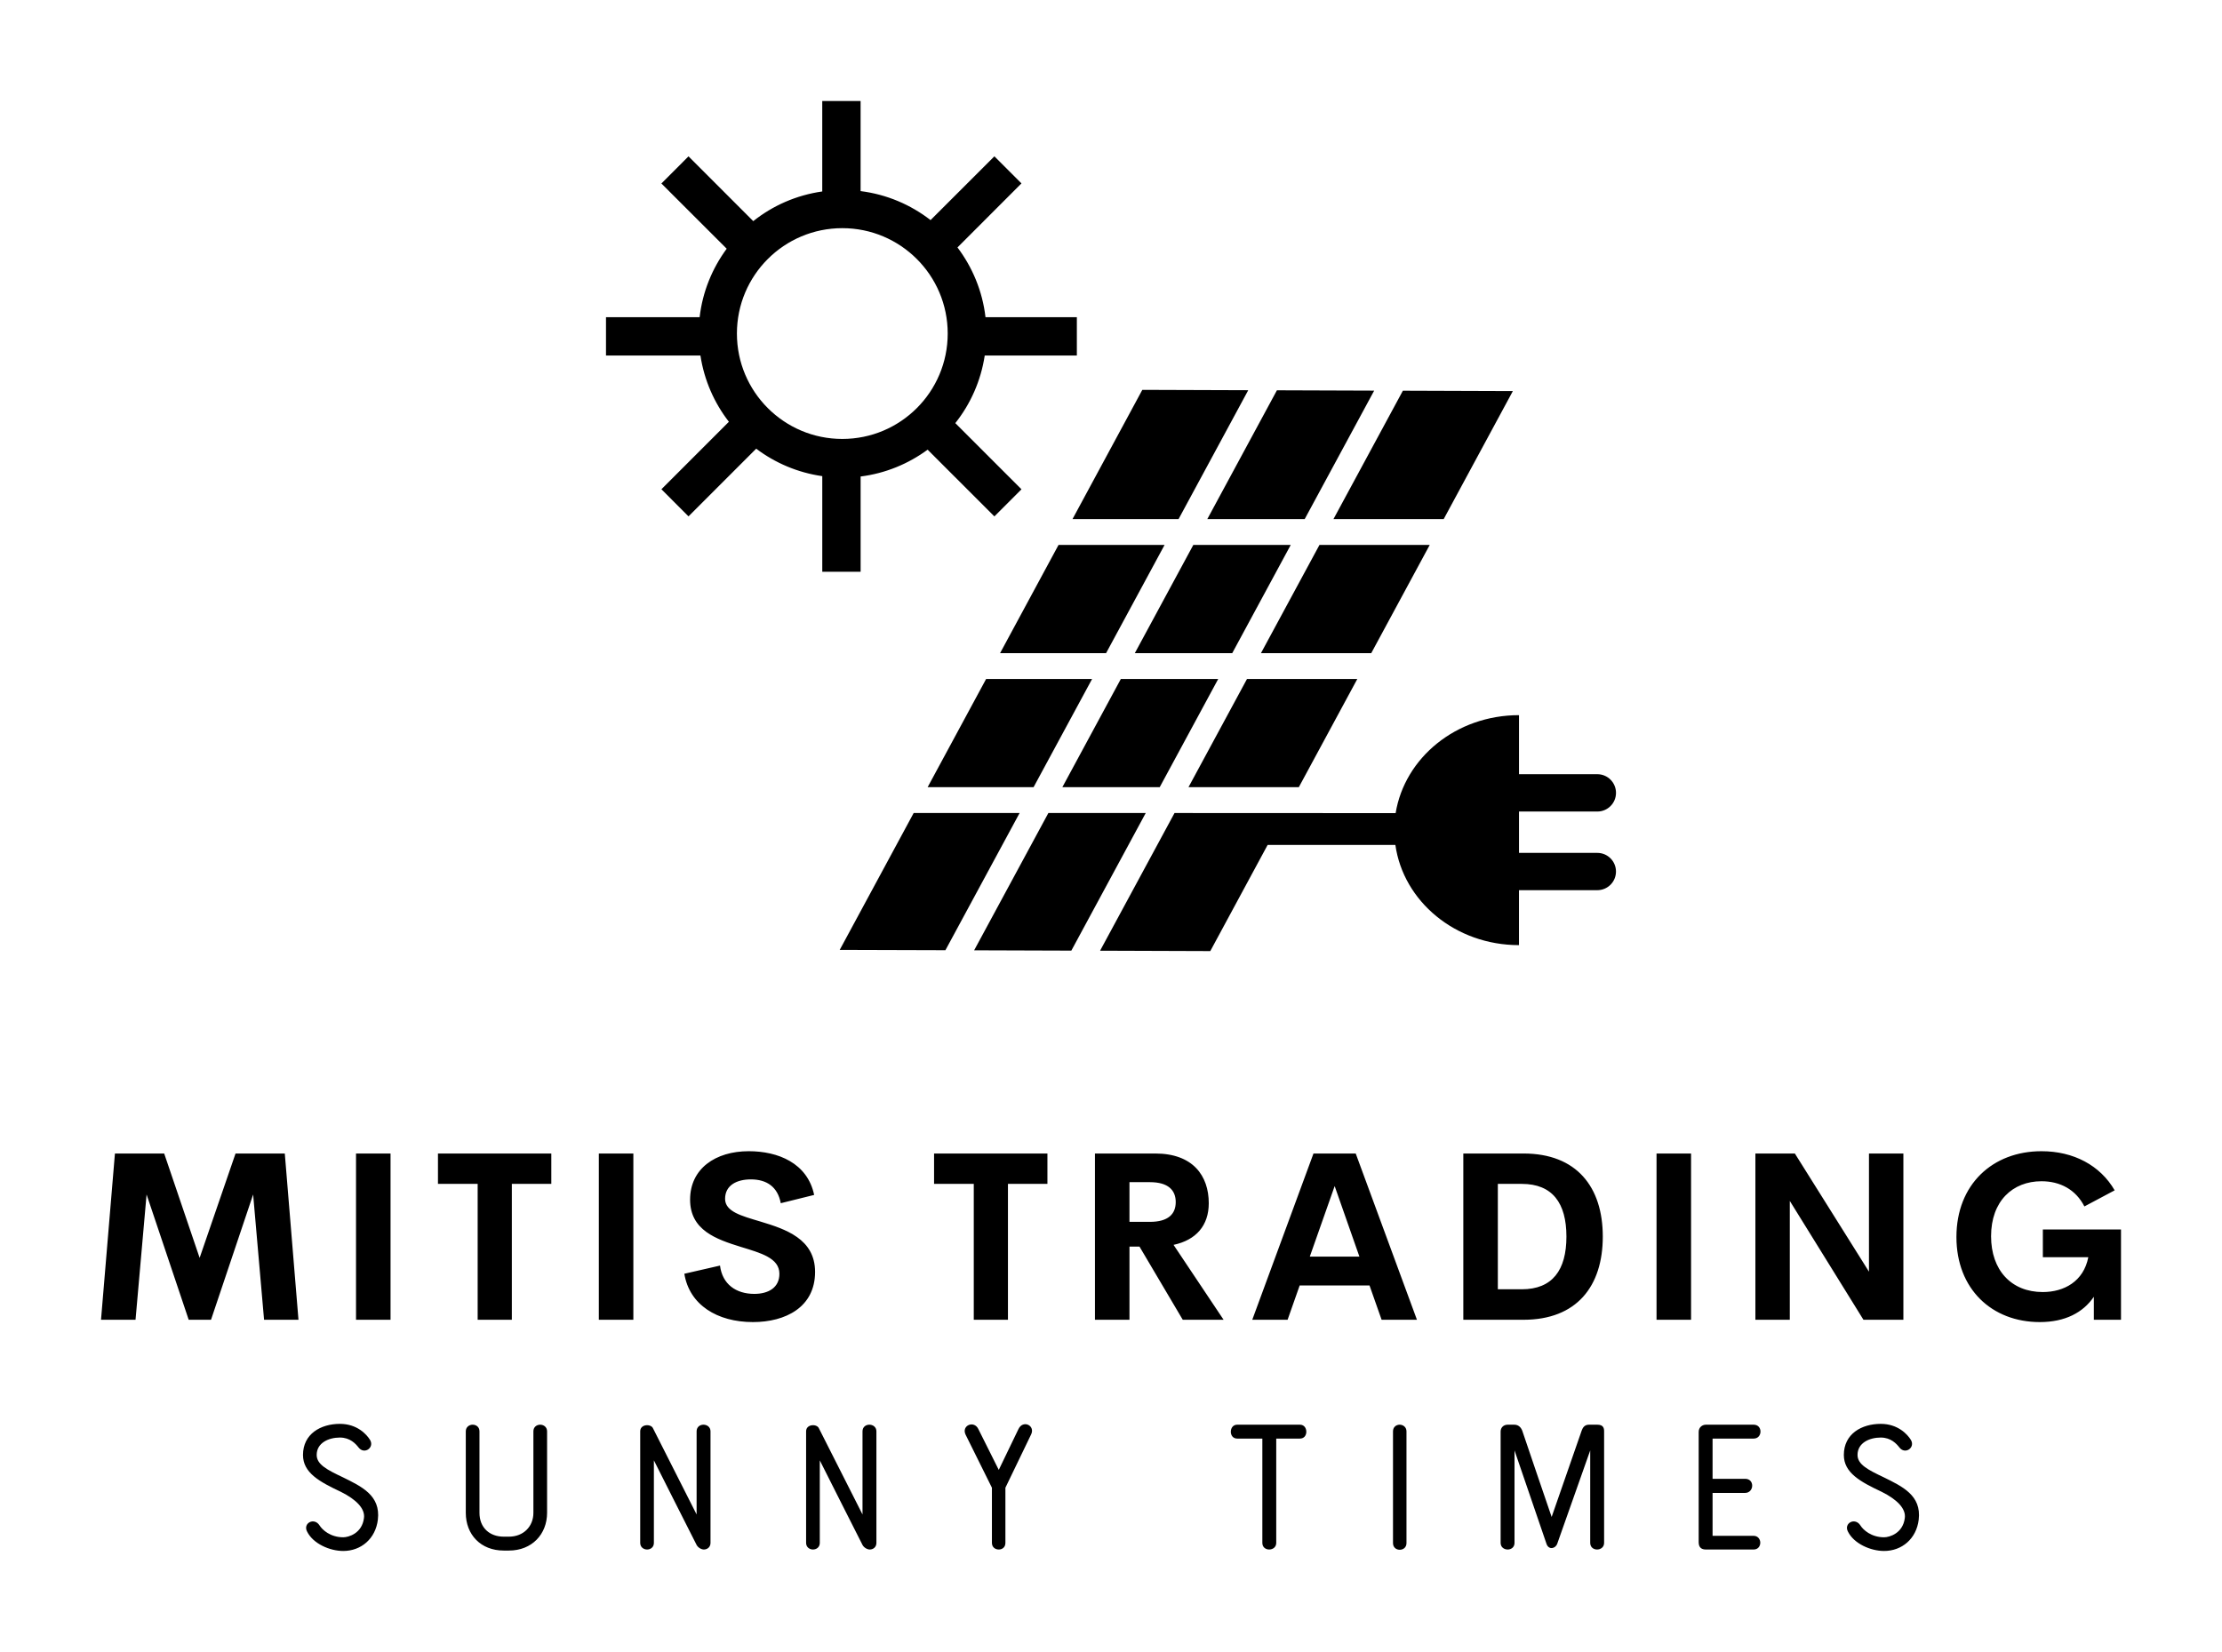
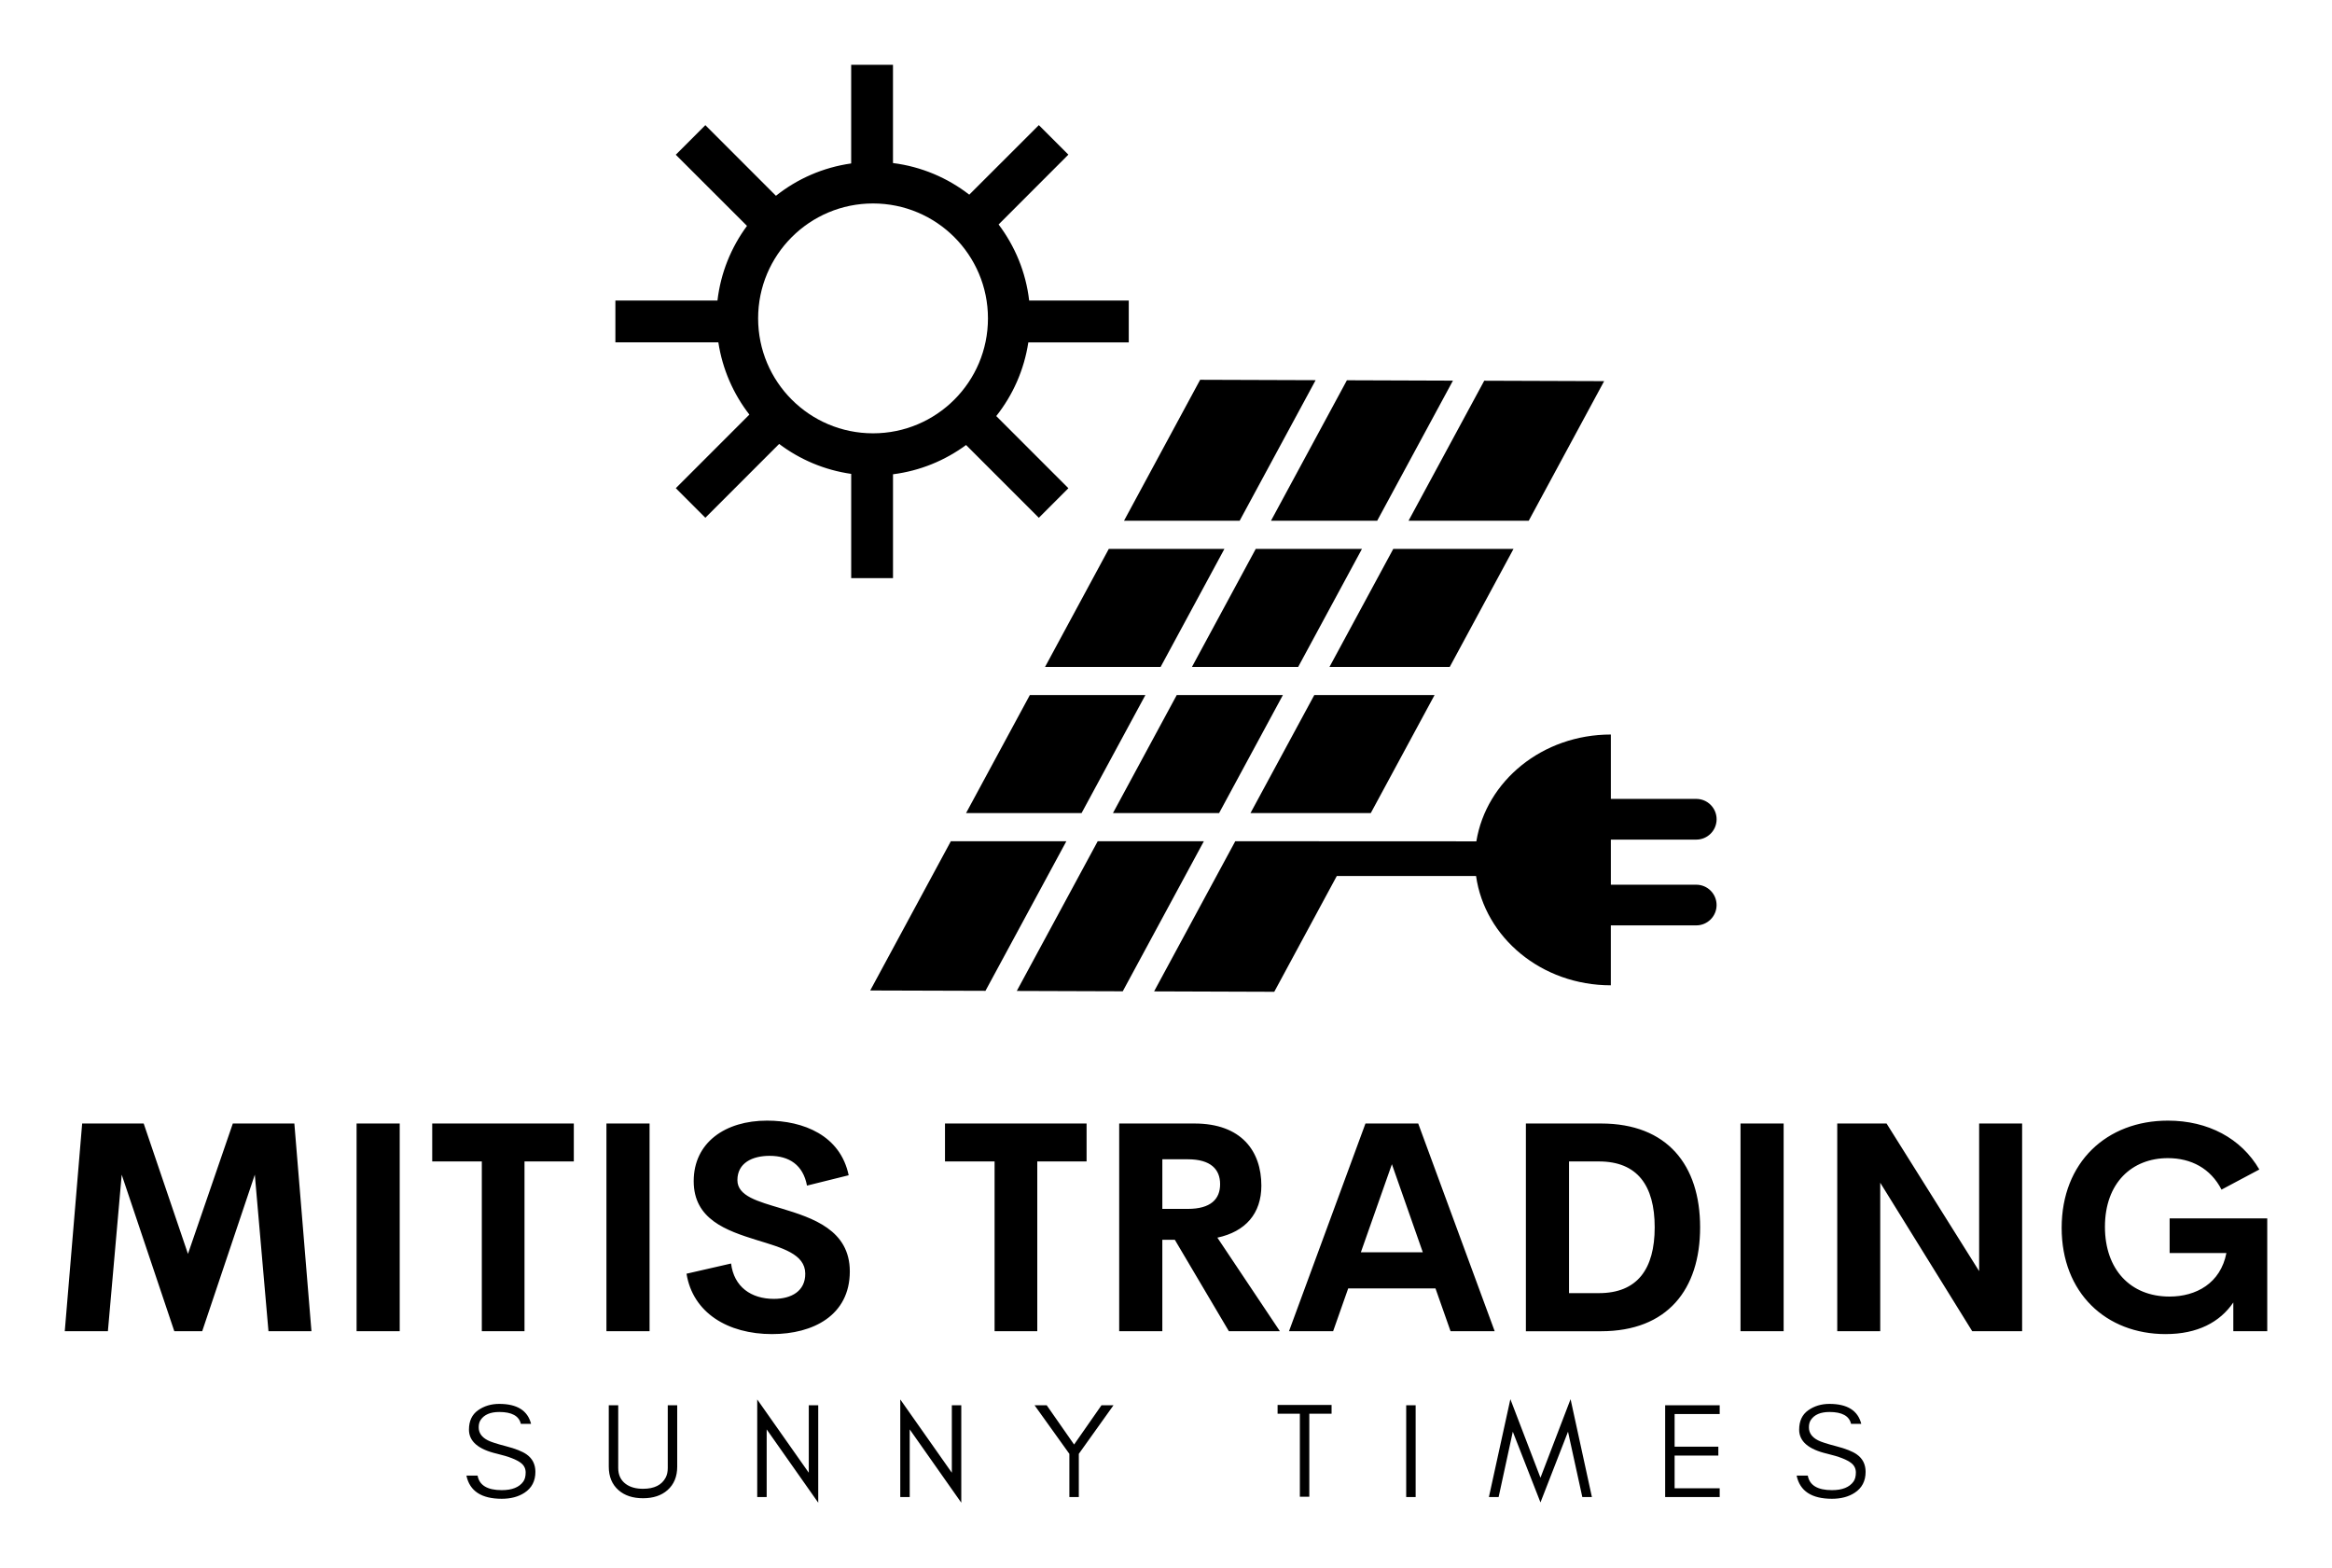
- <svg xmlns="http://www.w3.org/2000/svg" version="1.1" width="3300" height="2453.805" viewBox="0 0 3300 2453.805">
-   <g transform="scale(15) translate(10, 10)">
-     <defs id="SvgjsDefs4103">
-       <linearGradient id="SvgjsLinearGradient4110">
-         <stop id="SvgjsStop4111" stop-color="#8f5e25" offset="0" />
-         <stop id="SvgjsStop4112" stop-color="#fbf4a1" offset="0.5" />
-         <stop id="SvgjsStop4113" stop-color="#8f5e25" offset="1" />
+ <svg xmlns="http://www.w3.org/2000/svg" version="1.1" width="3176.471" height="2135.135" viewBox="0 0 3176.471 2135.135">
+   <g transform="scale(8.823529) translate(10, 10)">
+     <defs id="SvgjsDefs7559">
+       <linearGradient id="SvgjsLinearGradient7566">
+         <stop id="SvgjsStop7567" stop-color="#b88746" offset="0" />
+         <stop id="SvgjsStop7568" stop-color="#fdf5a6" offset="1" />
      </linearGradient>
-       <linearGradient id="SvgjsLinearGradient4114">
-         <stop id="SvgjsStop4115" stop-color="#8f5e25" offset="0" />
-         <stop id="SvgjsStop4116" stop-color="#fbf4a1" offset="0.5" />
-         <stop id="SvgjsStop4117" stop-color="#8f5e25" offset="1" />
+       <linearGradient id="SvgjsLinearGradient7569">
+         <stop id="SvgjsStop7570" stop-color="#b88746" offset="0" />
+         <stop id="SvgjsStop7571" stop-color="#fdf5a6" offset="1" />
      </linearGradient>
-       <linearGradient id="SvgjsLinearGradient4118">
-         <stop id="SvgjsStop4119" stop-color="#8f5e25" offset="0" />
-         <stop id="SvgjsStop4120" stop-color="#fbf4a1" offset="0.5" />
-         <stop id="SvgjsStop4121" stop-color="#8f5e25" offset="1" />
+       <linearGradient id="SvgjsLinearGradient7572">
+         <stop id="SvgjsStop7573" stop-color="#b88746" offset="0" />
+         <stop id="SvgjsStop7574" stop-color="#fdf5a6" offset="1" />
      </linearGradient>
    </defs>
-     <g id="SvgjsG4104" featureKey="symbolFeature-0" transform="matrix(1.985821,0,0,1.985821,50,-7.31378)" fill="#000">
+     <g id="SvgjsG7560" featureKey="JQyOZB-0" transform="matrix(3.375896,0,0,3.375896,85,-12.43343)" fill="#000">
      <g>
        <path d="M23.476,16.375v-1.911h-4.555c-0.15-1.298-0.651-2.487-1.397-3.478l3.19-3.193l-1.35-1.35l-3.182,3.18   c-0.99-0.768-2.185-1.282-3.488-1.446V3.683h-1.912v4.512c-1.289,0.183-2.466,0.704-3.44,1.479L4.114,6.444L2.762,7.797   l3.256,3.253c-0.722,0.98-1.203,2.145-1.35,3.414H0v1.911h4.708c0.188,1.233,0.688,2.362,1.419,3.305l-3.364,3.365l1.351,1.352   l3.374-3.375c0.946,0.711,2.071,1.195,3.295,1.369v4.769h1.912v-4.751c1.24-0.157,2.378-0.631,3.341-1.338l3.328,3.328l1.351-1.352   l-3.299-3.3c0.759-0.957,1.275-2.109,1.467-3.37H23.476L23.476,16.375z M11.782,20.536c-2.902,0-5.255-2.352-5.255-5.257   c0-2.901,2.352-5.254,5.255-5.254c2.903,0,5.255,2.353,5.255,5.254C17.038,18.184,14.685,20.536,11.782,20.536z" />
      </g>
      <g>
        <g>
          <polygon points="27.85,25.821 22.563,25.821 19.648,31.218 24.933,31.218   " />
          <polygon points="34.836,24.533 38.3,18.127 33.451,18.11 29.98,24.533   " />
          <polygon points="34.14,25.821 29.283,25.821 26.366,31.218 31.223,31.218   " />
          <polygon points="22.753,37.902 27.607,37.902 30.524,32.506 25.669,32.506   " />
          <polygon points="22.056,39.19 18.355,46.036 23.201,46.052 26.91,39.19   " />
          <polygon points="24.236,32.506 18.952,32.506 16.036,37.902 21.318,37.902   " />
          <polygon points="15.34,39.19 11.653,46.015 16.923,46.031 20.622,39.19   " />
          <polygon points="37.459,32.506 31.959,32.506 29.042,37.902 34.543,37.902   " />
          <polygon points="32.021,18.106 26.74,18.088 23.259,24.533 28.547,24.533   " />
          <polygon points="41.766,24.533 45.214,18.15 39.731,18.131 36.27,24.533   " />
          <polygon points="41.07,25.821 35.572,25.821 32.655,31.218 38.154,31.218   " />
          <path d="M49.426,41.178h-3.905v-2.062h3.905c0.515,0,0.931-0.417,0.931-0.931s-0.416-0.931-0.931-0.931h-3.905v-2.944    c-3.132,0-5.699,2.122-6.151,4.885L28.346,39.19l-3.712,6.866l5.495,0.019l2.859-5.294h6.369c0.398,2.812,2.989,4.997,6.163,4.997    v-2.74h3.905c0.515,0,0.931-0.416,0.931-0.93C50.356,41.594,49.94,41.178,49.426,41.178z" />
        </g>
      </g>
    </g>
-     <g id="SvgjsG4105" featureKey="nameFeature-0" transform="matrix(0.5833758,0,0,0.5833758,-1.447005,97.35732)" fill="#000">
-       <path d="M35.996 40 l-5.84 0 l-1.855 -21.27 l-7.148 21.27 l-3.789 0 l-7.148 -21.27 l-1.875 21.27 l-5.859 0 l2.363 -28.223 l8.359 0 l6.016 17.715 l6.094 -17.715 l8.359 0 z M45.762 40 l0 -28.223 l5.859 0 l0 28.223 l-5.859 0 z M78.907 11.777 l0 5.156 l-6.699 0 l0 23.066 l-5.801 0 l0 -23.066 l-6.738 0 l0 -5.156 l19.238 0 z M86.973 40 l0 -28.223 l5.859 0 l0 28.223 l-5.859 0 z M113.125 40.391 c-6.055 0 -10.781 -2.91 -11.641 -8.203 l6.055 -1.387 c0.391 3.164 2.715 4.805 5.82 4.805 c2.383 0 4.277 -1.055 4.258 -3.438 c-0.02 -2.656 -3.144 -3.496 -6.582 -4.551 c-4.141 -1.289 -8.574 -2.812 -8.574 -8.008 c0 -5.254 4.297 -8.223 9.961 -8.223 c4.961 0 9.961 2.012 11.094 7.422 l-5.664 1.406 c-0.527 -2.812 -2.422 -4.043 -5.078 -4.043 c-2.363 0 -4.375 0.977 -4.375 3.301 c0 2.168 2.773 2.891 5.977 3.848 c4.258 1.289 9.297 2.93 9.297 8.555 c0 5.996 -5.019 8.516 -10.547 8.516 z M163.106 11.777 l0 5.156 l-6.699 0 l0 23.066 l-5.801 0 l0 -23.066 l-6.738 0 l0 -5.156 l19.238 0 z M186.075 40 l-7.344 -12.422 l-1.699 0 l0 12.422 l-5.859 0 l0 -28.223 l10.234 0 c6.387 0 9.082 3.769 9.082 8.438 c0 3.789 -2.148 6.25 -5.977 7.07 l8.496 12.715 l-6.934 0 z M177.031 16.641 l0 6.738 l3.457 0 c3.125 0 4.394 -1.328 4.394 -3.359 c0 -2.012 -1.27 -3.379 -4.394 -3.379 l-3.457 0 z M219.824 40 l-2.051 -5.82 l-11.855 0 l-2.051 5.82 l-5.996 0 l10.391 -28.223 l7.168 0 l10.391 28.223 l-5.996 0 z M207.637 29.277 l8.418 0 l-4.199 -11.973 z M233.691 40 l0 -28.223 l10.215 0 c9.004 0 13.457 5.664 13.457 14.102 c0 8.457 -4.453 14.121 -13.457 14.121 l-10.215 0 z M239.551 34.824 l4.062 0 c5.195 0 7.578 -3.242 7.578 -8.945 s-2.383 -8.945 -7.578 -8.945 l-4.062 0 l0 17.891 z M266.484 40 l0 -28.223 l5.859 0 l0 28.223 l-5.859 0 z M302.539 11.777 l5.84 0 l0 28.223 l-6.777 0 l-12.5 -20.176 l0 20.176 l-5.84 0 l0 -28.223 l6.699 0 l12.578 20.059 l0 -20.059 z M331.523 40.391 c-8.145 0 -14.141 -5.625 -14.141 -14.434 c0 -8.926 6.133 -14.57 14.434 -14.57 c5.449 0 9.961 2.402 12.422 6.641 l-5.137 2.734 c-1.484 -2.891 -4.141 -4.277 -7.285 -4.277 c-4.883 0 -8.555 3.359 -8.555 9.336 c0 5.762 3.438 9.473 8.77 9.473 c3.613 0 6.934 -1.797 7.734 -5.918 l-7.715 0 l0 -4.707 l13.262 0 l0 15.332 l-4.609 0 l0 -3.906 c-1.816 2.676 -4.863 4.297 -9.18 4.297 z" />
+     <g id="SvgjsG7561" featureKey="SbCDzn-0" transform="matrix(2.272436,0,0,2.272436,-2.818435,150.0625)" fill="#000">
+       <path d="M17.998 20 l-2.92 0 l-0.928 -10.635 l-3.574 10.635 l-1.895 0 l-3.574 -10.635 l-0.938 10.635 l-2.93 0 l1.182 -14.111 l4.18 0 l3.008 8.857 l3.047 -8.857 l4.18 0 z M21.064 20 l0 -14.111 l2.93 0 l0 14.111 l-2.93 0 z M35.821 5.889 l0 2.578 l-3.35 0 l0 11.533 l-2.9 0 l0 -11.533 l-3.369 0 l0 -2.578 l9.619 0 z M38.037 20 l0 -14.111 l2.93 0 l0 14.111 l-2.93 0 z M49.297 20.195 c-3.027 0 -5.391 -1.455 -5.82 -4.102 l3.027 -0.693 c0.195 1.582 1.357 2.402 2.91 2.402 c1.191 0 2.139 -0.527 2.129 -1.719 c-0.01 -1.328 -1.572 -1.748 -3.291 -2.275 c-2.07 -0.645 -4.287 -1.406 -4.287 -4.004 c0 -2.627 2.148 -4.111 4.981 -4.111 c2.481 0 4.981 1.006 5.547 3.711 l-2.832 0.703 c-0.264 -1.406 -1.211 -2.022 -2.539 -2.022 c-1.182 0 -2.188 0.488 -2.188 1.65 c0 1.084 1.387 1.445 2.988 1.924 c2.129 0.645 4.648 1.465 4.648 4.277 c0 2.998 -2.51 4.258 -5.273 4.258 z M70.655 5.889 l0 2.578 l-3.35 0 l0 11.533 l-2.9 0 l0 -11.533 l-3.369 0 l0 -2.578 l9.619 0 z M80.322 20 l-3.672 -6.211 l-0.85 0 l0 6.211 l-2.93 0 l0 -14.111 l5.117 0 c3.193 0 4.541 1.885 4.541 4.219 c0 1.895 -1.074 3.125 -2.988 3.535 l4.248 6.357 l-3.467 0 z M75.801 8.32 l0 3.369 l1.728 0 c1.562 0 2.197 -0.664 2.197 -1.68 c0 -1.006 -0.635 -1.69 -2.197 -1.69 l-1.728 0 z M95.381 20 l-1.025 -2.91 l-5.928 0 l-1.025 2.91 l-2.998 0 l5.195 -14.111 l3.584 0 l5.195 14.111 l-2.998 0 z M89.287 14.639 l4.209 0 l-2.1 -5.986 z M100.498 20 l0 -14.111 l5.107 0 c4.502 0 6.729 2.832 6.729 7.051 c0 4.229 -2.227 7.061 -6.729 7.061 l-5.107 0 z M103.428 17.412 l2.031 0 c2.598 0 3.789 -1.621 3.789 -4.473 s-1.191 -4.473 -3.789 -4.473 l-2.031 0 l0 8.945 z M115.078 20 l0 -14.111 l2.93 0 l0 14.111 l-2.93 0 z M131.289 5.889 l2.92 0 l0 14.111 l-3.389 0 l-6.25 -10.088 l0 10.088 l-2.92 0 l0 -14.111 l3.35 0 l6.289 10.029 l0 -10.029 z M143.965 20.195 c-4.072 0 -7.07 -2.812 -7.07 -7.217 c0 -4.463 3.066 -7.285 7.217 -7.285 c2.725 0 4.981 1.201 6.211 3.32 l-2.568 1.367 c-0.742 -1.445 -2.07 -2.139 -3.643 -2.139 c-2.441 0 -4.277 1.68 -4.277 4.668 c0 2.881 1.719 4.736 4.385 4.736 c1.807 0 3.467 -0.898 3.867 -2.959 l-3.857 0 l0 -2.353 l6.631 0 l0 7.666 l-2.305 0 l0 -1.953 c-0.908 1.338 -2.432 2.148 -4.59 2.148 z" />
    </g>
-     <g id="SvgjsG4106" featureKey="sloganFeature-0" transform="matrix(1.026674,0,0,1.026674,18.09039,123.5258)" fill="#000">
-       <path d="M2.26 17.68 c-0.44 -0.82 0.68 -1.42 1.2 -0.6 c0.26 0.42 1.04 1.14 2.28 1.14 c0.52 0 1.82 -0.38 2 -1.86 c0.12 -0.9 -0.74 -1.78 -2.22 -2.52 c-2.08 -0.98 -3.66 -1.84 -3.66 -3.56 c0 -2.04 1.72 -3 3.56 -3 c1.66 0 2.58 1.02 2.9 1.54 c0.46 0.74 -0.54 1.46 -1.1 0.74 c-0.28 -0.36 -0.82 -0.96 -1.8 -0.96 c-1.1 0 -2.24 0.52 -2.24 1.68 c0 0.92 1.02 1.44 2.54 2.16 c1.78 0.88 3.64 1.74 3.36 4.08 c-0.22 1.84 -1.62 3.02 -3.34 3.02 c-1.3 0 -2.9 -0.7 -3.48 -1.86 z M17.559 15.86 l0 -7.86 c0 -0.42 0.34 -0.64 0.66 -0.64 c0.34 0 0.66 0.22 0.66 0.64 l0 7.86 c0 1.44 0.98 2.3 2.34 2.3 l0.5 0 c1.4 0 2.36 -0.98 2.36 -2.3 l0 -7.86 c0 -0.42 0.32 -0.64 0.66 -0.64 c0.32 0 0.66 0.22 0.66 0.64 l0 7.86 c0 2.06 -1.46 3.64 -3.68 3.64 l-0.5 0 c-2.22 0 -3.66 -1.54 -3.66 -3.64 z M41.159 8 l0 10.76 c0 0.42 -0.32 0.64 -0.64 0.64 c-0.24 0 -0.56 -0.18 -0.7 -0.44 c-1.5 -2.94 -2.62 -5.2 -4.12 -8.16 l0 7.96 c0 0.42 -0.32 0.64 -0.66 0.64 c-0.32 0 -0.66 -0.22 -0.66 -0.64 l0 -10.76 c0 -0.7 1 -0.74 1.22 -0.32 l4.22 8.34 l0 -8.02 c0 -0.42 0.32 -0.64 0.66 -0.64 s0.68 0.22 0.68 0.64 z M57.158 8 l0 10.76 c0 0.42 -0.32 0.64 -0.64 0.64 c-0.24 0 -0.56 -0.18 -0.7 -0.44 c-1.5 -2.94 -2.62 -5.2 -4.12 -8.16 l0 7.96 c0 0.42 -0.32 0.64 -0.66 0.64 c-0.32 0 -0.66 -0.22 -0.66 -0.64 l0 -10.76 c0 -0.7 1 -0.74 1.22 -0.32 l4.22 8.34 l0 -8.02 c0 -0.42 0.32 -0.64 0.66 -0.64 s0.68 0.22 0.68 0.64 z M72.078 8.3 l-2.48 5.14 l0 5.32 c0 0.44 -0.32 0.64 -0.64 0.64 c-0.34 0 -0.66 -0.22 -0.66 -0.64 l0 -5.32 l-2.54 -5.12 c-0.42 -0.88 0.8 -1.4 1.22 -0.56 l1.98 3.96 l1.9 -3.94 c0.44 -0.92 1.64 -0.34 1.22 0.52 z M91.957 7.36 l6.04 0 c0.42 0 0.62 0.34 0.62 0.68 s-0.2 0.66 -0.62 0.66 l-2.28 0 l0 10.06 c0 0.42 -0.34 0.64 -0.68 0.64 s-0.66 -0.22 -0.66 -0.64 l0 -10.06 l-2.42 0 c-0.42 0 -0.62 -0.32 -0.62 -0.66 s0.2 -0.68 0.62 -0.68 z M106.977 18.78 l0 -10.78 c0 -0.42 0.32 -0.64 0.64 -0.64 s0.66 0.22 0.66 0.64 l0 10.78 c0 0.86 -1.3 0.86 -1.3 0 z M125.996 18.76 l0 -8.92 l-3.18 9 c-0.18 0.5 -0.84 0.62 -1.04 0 l-3.08 -9 l0 8.92 c0 0.42 -0.32 0.64 -0.66 0.64 s-0.68 -0.22 -0.68 -0.64 l0 -10.74 c0 -0.38 0.28 -0.66 0.68 -0.66 l0.64 0 c0.44 0 0.68 0.32 0.78 0.62 c0.96 2.86 1.84 5.4 2.82 8.28 l2.9 -8.34 c0.1 -0.28 0.28 -0.56 0.7 -0.56 l0.8 0 c0.58 0 0.66 0.32 0.66 0.64 l0 10.76 c0 0.42 -0.34 0.64 -0.68 0.64 s-0.66 -0.22 -0.66 -0.64 z  M136.456 18.7 l0 -10.64 c0 -0.46 0.36 -0.7 0.7 -0.7 l4.6 0 c0.44 0 0.66 0.32 0.66 0.66 s-0.22 0.68 -0.66 0.68 l-3.96 0 l0 3.88 l3.14 0 c0.46 0 0.68 0.32 0.68 0.66 s-0.24 0.7 -0.68 0.7 l-3.14 0 l0 4.14 l3.96 0 c0.42 0 0.64 0.34 0.64 0.66 c0 0.34 -0.22 0.66 -0.64 0.66 l-4.6 0 c-0.34 0 -0.7 -0.12 -0.7 -0.7 z M150.855 17.68 c-0.44 -0.82 0.68 -1.42 1.2 -0.6 c0.26 0.42 1.04 1.14 2.28 1.14 c0.52 0 1.82 -0.38 2 -1.86 c0.12 -0.9 -0.74 -1.78 -2.22 -2.52 c-2.08 -0.98 -3.66 -1.84 -3.66 -3.56 c0 -2.04 1.72 -3 3.56 -3 c1.66 0 2.58 1.02 2.9 1.54 c0.46 0.74 -0.54 1.46 -1.1 0.74 c-0.28 -0.36 -0.82 -0.96 -1.8 -0.96 c-1.1 0 -2.24 0.52 -2.24 1.68 c0 0.92 1.02 1.44 2.54 2.16 c1.78 0.88 3.64 1.74 3.36 4.08 c-0.22 1.84 -1.62 3.02 -3.34 3.02 c-1.3 0 -2.9 -0.7 -3.48 -1.86 z" />
+     <g id="SvgjsG7562" featureKey="m0CQaI-0" transform="matrix(1.041853,0,0,1.041853,61.22901,200.2698)" fill="#000">
+       <path d="M5.278 13.585 c-2.774 -0.643 -4.161 -1.833 -4.159 -3.569 c0.001 -1.277 0.448 -2.233 1.341 -2.866 s1.943 -0.95 3.15 -0.95 c2.644 0 4.215 0.987 4.712 2.96 l-1.514 0 c-0.271 -1.173 -1.337 -1.76 -3.197 -1.76 c-1.313 0 -2.231 0.39 -2.753 1.169 c-0.198 0.288 -0.296 0.654 -0.294 1.099 c-0.004 0.833 0.45 1.478 1.359 1.935 c0.428 0.227 1.335 0.52 2.72 0.879 s2.39 0.759 3.015 1.201 c0.869 0.611 1.304 1.474 1.306 2.587 c-0.002 1.367 -0.543 2.401 -1.623 3.102 c-0.906 0.592 -2.027 0.888 -3.362 0.888 c-3.012 0 -4.758 -1.147 -5.238 -3.44 l1.655 0 c0.257 1.44 1.451 2.16 3.584 2.16 c1.521 0 2.583 -0.423 3.188 -1.268 c0.235 -0.328 0.353 -0.775 0.353 -1.342 s-0.219 -1.027 -0.657 -1.382 c-0.629 -0.513 -1.824 -0.981 -3.585 -1.403 z M31.976 15.5 c0 1.473 -0.48 2.633 -1.44 3.48 c-0.907 0.8 -2.113 1.2 -3.62 1.2 c-1.52 0 -2.733 -0.4 -3.64 -1.2 c-0.96 -0.847 -1.44 -2.007 -1.44 -3.48 l0 -9.1 l1.4 0 l0 9.3 c0 1.022 0.37 1.809 1.11 2.36 c0.644 0.48 1.501 0.72 2.57 0.72 c1.661 0 2.781 -0.56 3.36 -1.68 c0.2 -0.387 0.3 -0.853 0.3 -1.4 l0 -9.3 l1.4 0 l0 9.1 z M45.232 9.98 l0 10.02 l-1.4 0 l0 -14.46 l7.64 10.86 l0 -10 l1.4 0 l0 14.44 z M66.428 9.98 l0 10.02 l-1.4 0 l0 -14.46 l7.64 10.86 l0 -10 l1.4 0 l0 14.44 z M91.484 13.6 l0 6.401 l-1.4 0 l0 -6.397 l-5.16 -7.203 l1.8 0 l4.06 5.82 l4.06 -5.82 l1.78 0 z M120.936 7.66 l0 -1.3 l3.3 0 l1.4 0 l3.3 0 l0 1.3 l-3.3 0 l0 12.3 l-1.4 0 l0 -12.3 l-3.3 0 z M141.392 20 l-1.4 0 l0 -13.6 l1.4 0 l0 13.6 z M166.088 20 l-2.12 -9.68 l-4.08 10.48 l-4.1 -10.48 l-2.1 9.68 l-1.44 0 l3.18 -14.5 l4.46 11.64 l4.46 -11.64 l3.16 14.5 l-1.42 0 z M186.444 20 l-8.08 0 l0 -13.6 l8.08 0 l0 1.3 l-6.68 0 l0 4.84 l6.48 0 l0 1.32 l-6.48 0 l0 4.84 l6.68 0 l0 1.3 z M202.378 13.585 c-2.774 -0.643 -4.161 -1.833 -4.159 -3.569 c0.001 -1.277 0.448 -2.233 1.341 -2.866 s1.943 -0.95 3.15 -0.95 c2.644 0 4.215 0.987 4.712 2.96 l-1.514 0 c-0.271 -1.173 -1.337 -1.76 -3.197 -1.76 c-1.313 0 -2.231 0.39 -2.753 1.169 c-0.198 0.288 -0.296 0.654 -0.294 1.099 c-0.004 0.833 0.45 1.478 1.359 1.935 c0.428 0.227 1.335 0.52 2.72 0.879 s2.39 0.759 3.015 1.201 c0.869 0.611 1.304 1.474 1.306 2.587 c-0.002 1.367 -0.543 2.401 -1.623 3.102 c-0.906 0.592 -2.027 0.888 -3.362 0.888 c-3.012 0 -4.758 -1.147 -5.238 -3.44 l1.655 0 c0.257 1.44 1.451 2.16 3.584 2.16 c1.521 0 2.583 -0.423 3.188 -1.268 c0.235 -0.328 0.353 -0.775 0.353 -1.342 s-0.219 -1.027 -0.657 -1.382 c-0.629 -0.513 -1.824 -0.981 -3.585 -1.403 z" />
    </g>
  </g>
</svg>
